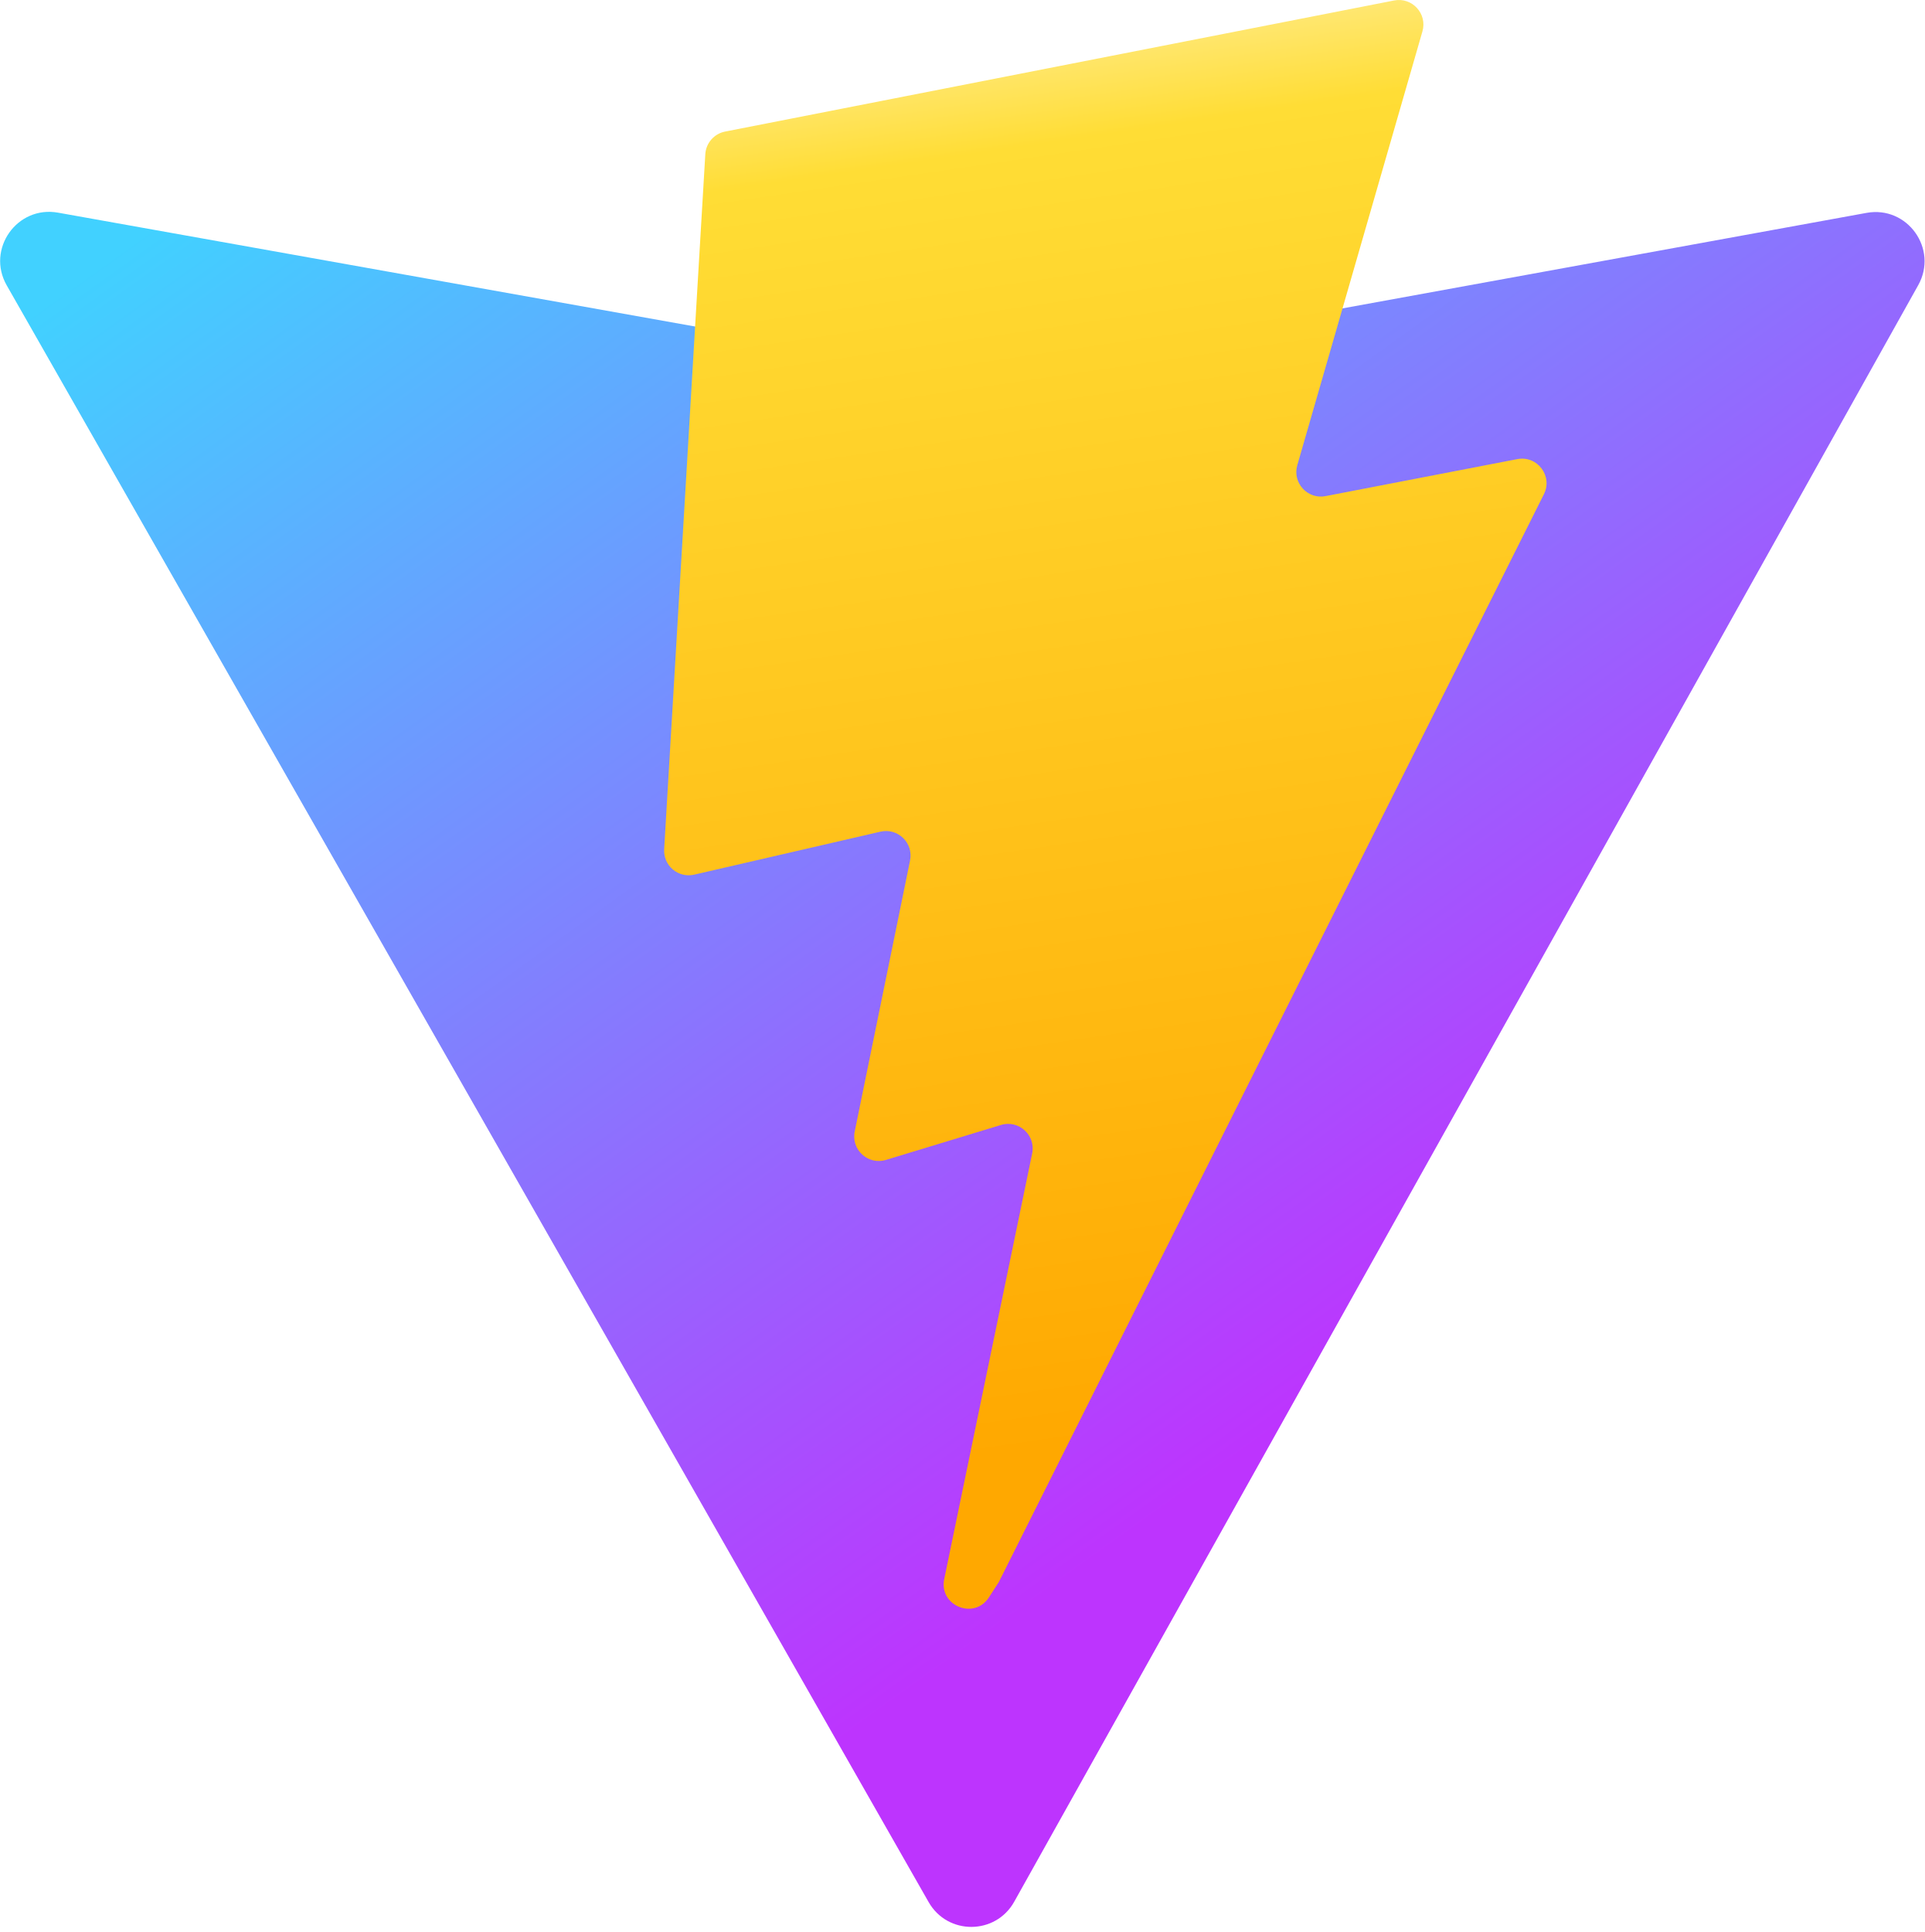
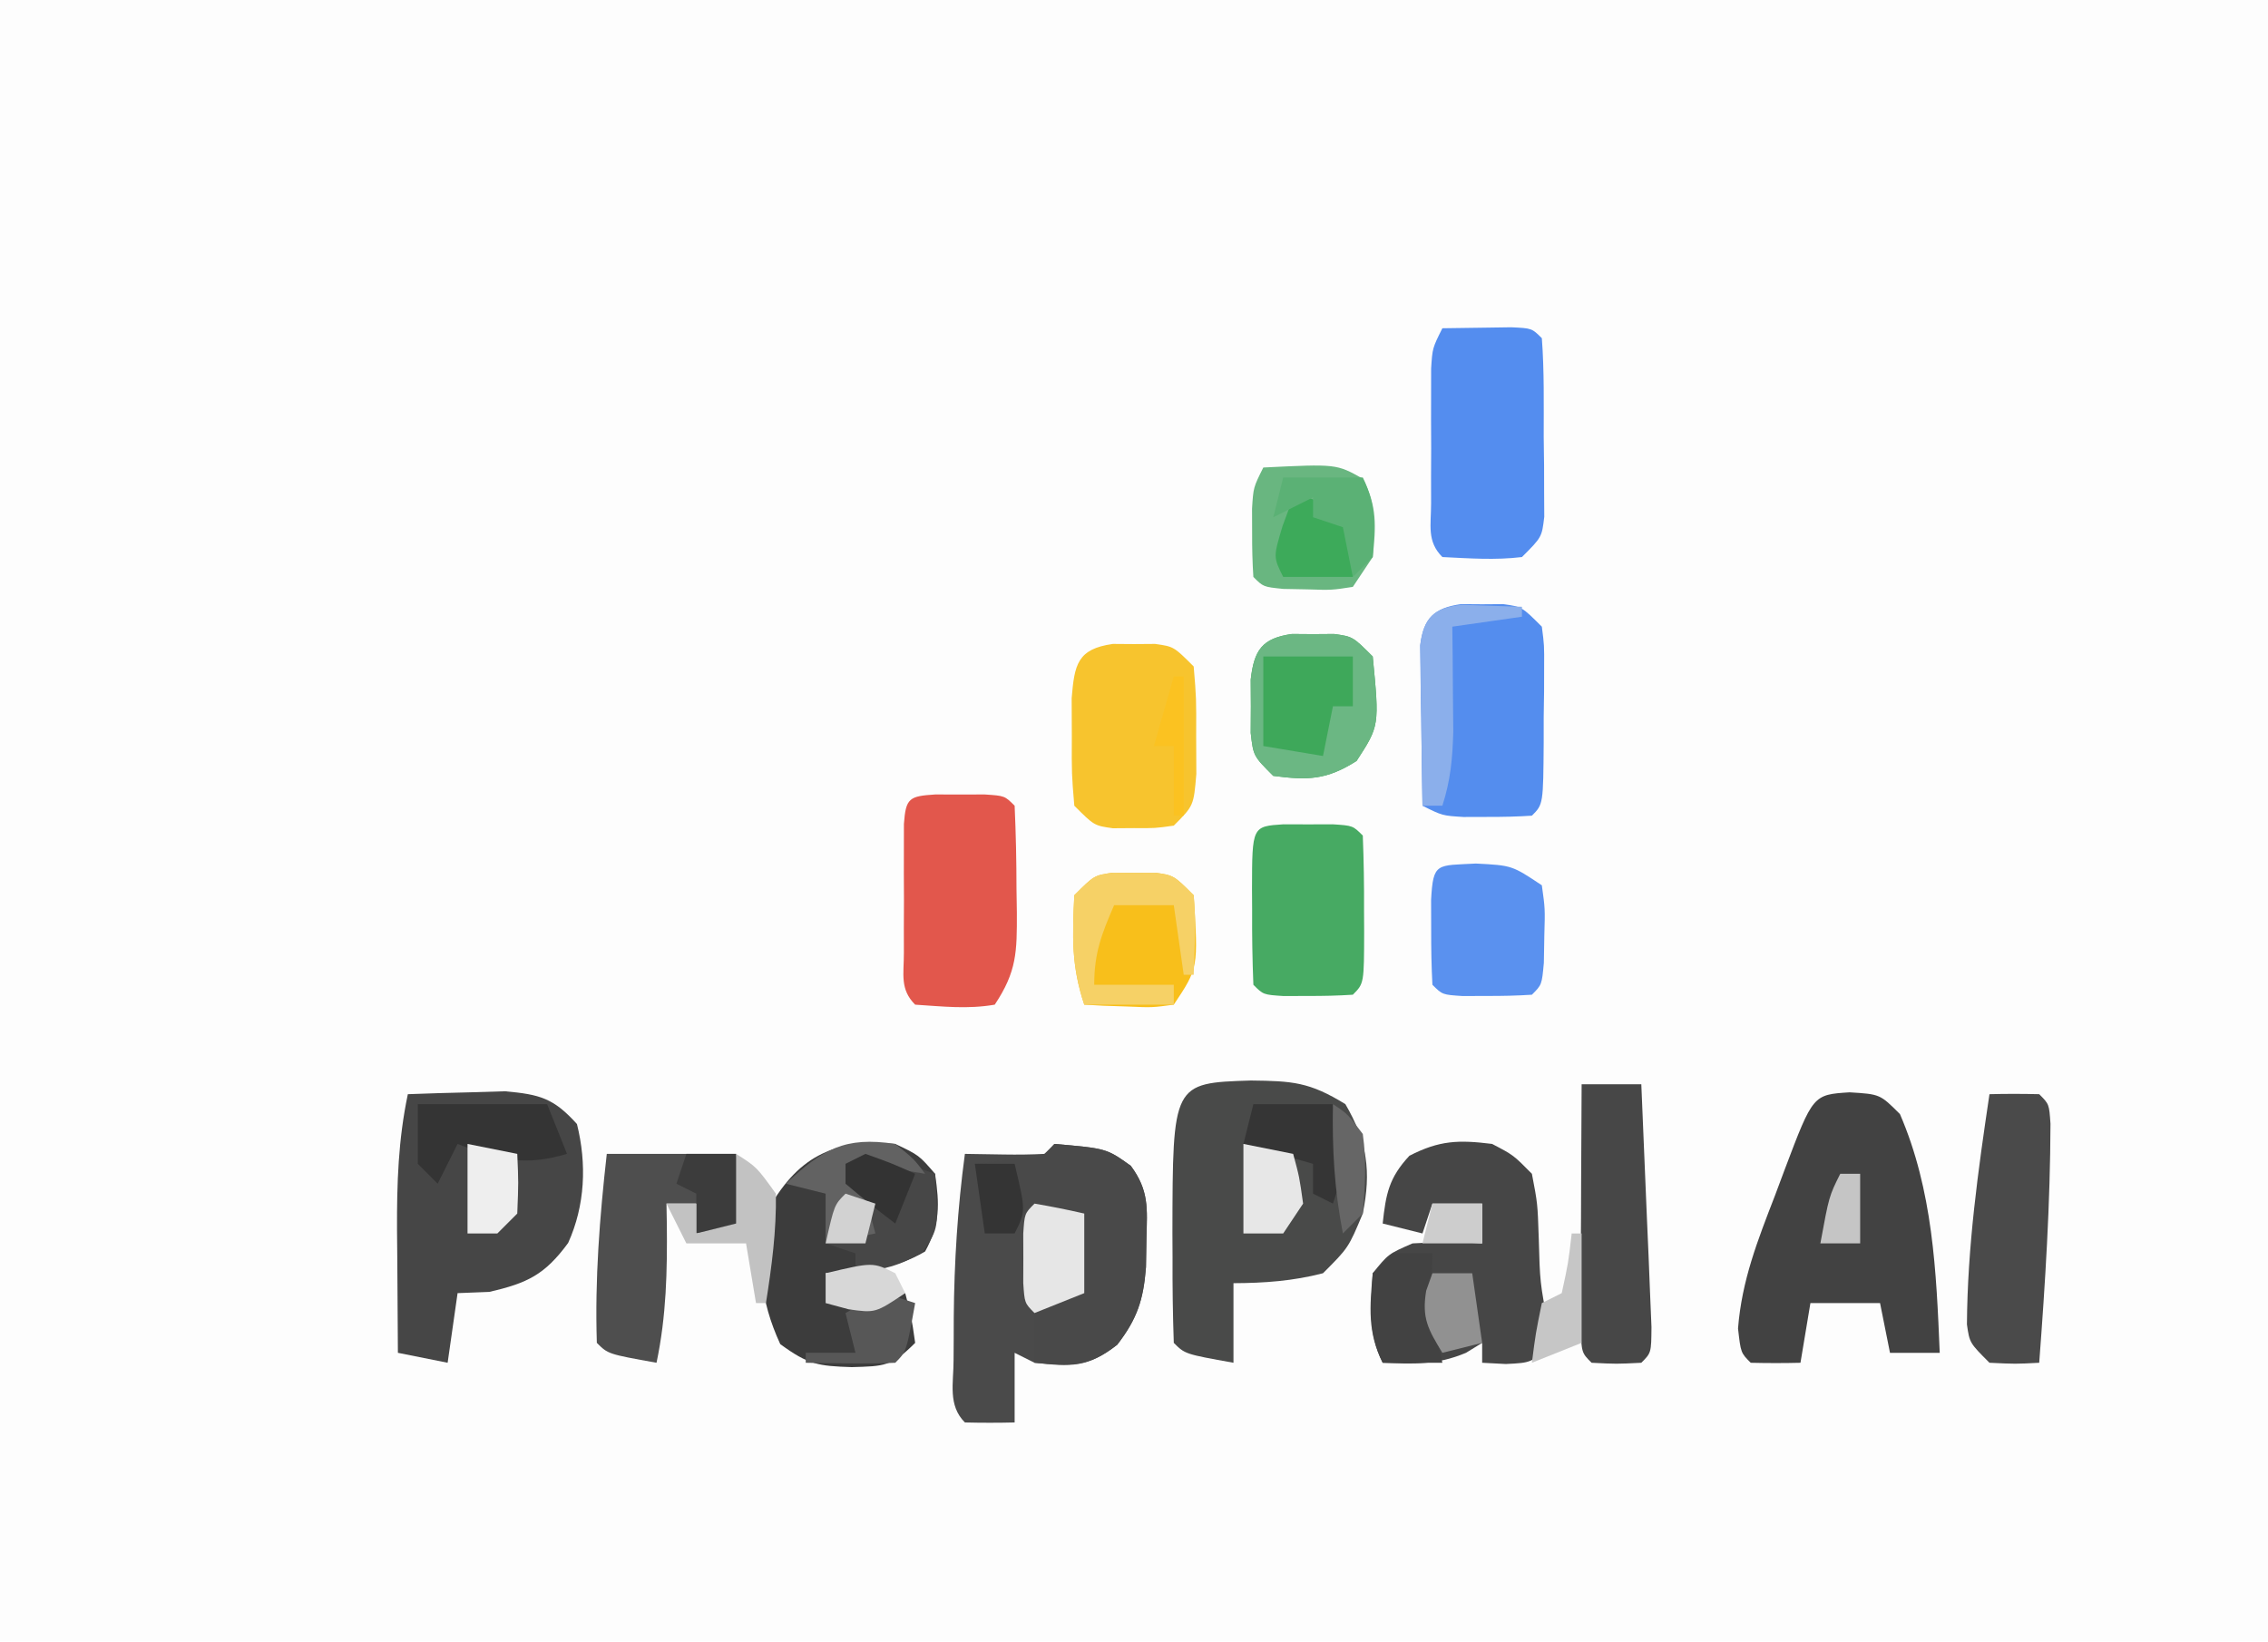
- <svg xmlns="http://www.w3.org/2000/svg" aria-hidden="true" role="img" class="iconify iconify--logos" width="31.88" height="32" preserveAspectRatio="xMidYMid meet" viewBox="0 0 256 257">
-   <defs>
-     <linearGradient id="IconifyId1813088fe1fbc01fb466" x1="-.828%" x2="57.636%" y1="7.652%" y2="78.411%">
-       <stop offset="0%" stop-color="#41D1FF" />
-       <stop offset="100%" stop-color="#BD34FE" />
-     </linearGradient>
-     <linearGradient id="IconifyId1813088fe1fbc01fb467" x1="43.376%" x2="50.316%" y1="2.242%" y2="89.03%">
-       <stop offset="0%" stop-color="#FFEA83" />
-       <stop offset="8.333%" stop-color="#FFDD35" />
-       <stop offset="100%" stop-color="#FFA800" />
-     </linearGradient>
-   </defs>
-   <path fill="url(#IconifyId1813088fe1fbc01fb466)" d="M255.153 37.938L134.897 252.976c-2.483 4.44-8.862 4.466-11.382.048L.875 37.958c-2.746-4.814 1.371-10.646 6.827-9.67l120.385 21.517a6.537 6.537 0 0 0 2.322-.004l117.867-21.483c5.438-.991 9.574 4.796 6.877 9.62Z" />
-   <path fill="url(#IconifyId1813088fe1fbc01fb467)" d="M185.432.063L96.44 17.501a3.268 3.268 0 0 0-2.634 3.014l-5.474 92.456a3.268 3.268 0 0 0 3.997 3.378l24.777-5.718c2.318-.535 4.413 1.507 3.936 3.838l-7.361 36.047c-.495 2.426 1.782 4.5 4.151 3.78l15.304-4.649c2.372-.72 4.652 1.36 4.15 3.788l-11.698 56.621c-.732 3.542 3.979 5.473 5.943 2.437l1.313-2.028l72.516-144.72c1.215-2.423-.88-5.186-3.54-4.672l-25.505 4.922c-2.396.462-4.435-1.77-3.759-4.114l16.646-57.705c.677-2.35-1.37-4.583-3.769-4.113Z" />
+ <svg xmlns="http://www.w3.org/2000/svg" version="1.1" width="228" height="165">
+   <path d="M0 0 C75.24 0 150.48 0 228 0 C228 54.45 228 108.9 228 165 C152.76 165 77.52 165 0 165 C0 110.55 0 56.1 0 0 Z " fill="#FDFDFD" transform="translate(0,0)" />
+   <path d="M0 0 C5.24 0.456 5.24 0.456 7.68 2.203 C9.512 4.697 9.332 6.437 9.25 9.5 C9.235 10.459 9.219 11.418 9.203 12.406 C8.948 15.67 8.318 17.587 6.312 20.188 C3.349 22.51 1.68 22.4 -2 22 C-2.66 21.67 -3.32 21.34 -4 21 C-4 23.31 -4 25.62 -4 28 C-5.666 28.043 -7.334 28.041 -9 28 C-10.735 26.265 -10.132 24.039 -10.139 21.729 C-10.134 21.014 -10.13 20.299 -10.125 19.562 C-10.123 18.841 -10.121 18.12 -10.119 17.377 C-10.075 11.875 -9.734 6.456 -9 1 C-7.701 1.021 -6.401 1.041 -5.062 1.062 C-3.708 1.084 -2.352 1.071 -1 1 C-0.67 0.67 -0.34 0.34 0 0 Z " fill="#4A4A4A" transform="translate(106,115)" />
+   <path d="M0 0 C4.182 0.05 5.874 0.143 9.5 2.375 C11.707 6.158 12.107 9.156 11.25 13.375 C9.812 16.812 9.812 16.812 7.25 19.375 C4.243 20.157 1.35 20.362 -1.75 20.375 C-1.75 23.015 -1.75 25.655 -1.75 28.375 C-6.625 27.5 -6.625 27.5 -7.75 26.375 C-7.851 23.49 -7.889 20.635 -7.875 17.75 C-7.879 16.955 -7.883 16.159 -7.887 15.34 C-7.862 0.249 -7.862 0.249 0 0 Z " fill="#494A49" transform="translate(125.75,108.625)" />
+   <path d="M0 0 C2.083 -0.081 4.166 -0.139 6.25 -0.188 C7.99 -0.24 7.99 -0.24 9.766 -0.293 C13.28 0.025 14.649 0.393 17 3 C17.998 6.999 17.824 11.176 16.117 14.953 C13.78 18.141 12.017 18.996 8.188 19.875 C7.136 19.916 6.084 19.957 5 20 C4.67 22.31 4.34 24.62 4 27 C2.35 26.67 0.7 26.34 -1 26 C-1.029 22.792 -1.047 19.583 -1.062 16.375 C-1.071 15.471 -1.079 14.568 -1.088 13.637 C-1.105 8.971 -0.968 4.59 0 0 Z " fill="#464646" transform="translate(41,110)" />
+   <path d="M0 0 C3.062 0.188 3.062 0.188 5.062 2.188 C8.374 9.855 8.718 17.948 9.062 26.188 C7.412 26.188 5.763 26.188 4.062 26.188 C3.732 24.538 3.402 22.887 3.062 21.188 C0.752 21.188 -1.558 21.188 -3.938 21.188 C-4.268 23.168 -4.598 25.148 -4.938 27.188 C-6.604 27.23 -8.271 27.228 -9.938 27.188 C-10.938 26.188 -10.938 26.188 -11.215 23.738 C-10.838 18.913 -9.236 14.864 -7.5 10.375 C-7.012 9.069 -7.012 9.069 -6.514 7.736 C-3.678 0.235 -3.678 0.235 0 0 Z " fill="#424242" transform="translate(185.9375,109.8125)" />
+   <path d="M0 0 C2.145 1.121 2.145 1.121 4 3 C4.574 5.996 4.574 5.996 4.688 9.438 C4.81 13.916 4.81 13.916 5.645 18.285 C5.762 18.851 5.879 19.417 6 20 C4 22 4 22 1.375 22.125 C0.591 22.084 -0.193 22.043 -1 22 C-1 21.34 -1 20.68 -1 20 C-1.536 20.33 -2.072 20.66 -2.625 21 C-5.539 22.227 -7.869 22.142 -11 22 C-12.542 18.917 -12.297 16.391 -12 13 C-10.438 11.062 -10.438 11.062 -8 10 C-4.25 9.812 -4.25 9.812 -1 10 C-1 8.68 -1 7.36 -1 6 C-2.65 6 -4.3 6 -6 6 C-6.33 6.99 -6.66 7.98 -7 9 C-8.32 8.67 -9.64 8.34 -11 8 C-10.678 5.025 -10.379 3.407 -8.312 1.188 C-5.292 -0.364 -3.358 -0.42 0 0 Z " fill="#464646" transform="translate(150,115)" />
+   <path d="M0 0 C2.375 1.125 2.375 1.125 4 3 C4.451 6.095 4.527 8.045 3 10.812 C-0.181 12.701 -3.335 12.7 -7 13 C-6.67 13.99 -6.34 14.98 -6 16 C-2.535 15.505 -2.535 15.505 1 15 C1.625 17.375 1.625 17.375 2 20 C-0.381 22.381 -1.107 22.345 -4.375 22.438 C-7.749 22.334 -8.757 22.178 -11.562 20.125 C-13.607 15.681 -13.914 11.807 -13 7 C-9.902 1.307 -6.345 -0.508 0 0 Z " fill="#3C3C3C" transform="translate(90,115)" />
+   <path d="M0 0 C1.479 -0.027 2.958 -0.046 4.438 -0.062 C5.261 -0.074 6.085 -0.086 6.934 -0.098 C9 0 9 0 10 1 C10.25 4.305 10.185 7.624 10.188 10.938 C10.2 11.87 10.212 12.803 10.225 13.764 C10.228 15.101 10.228 15.101 10.23 16.465 C10.235 17.286 10.239 18.107 10.243 18.953 C10 21 10 21 8 23 C5.285 23.328 2.748 23.131 0 23 C-1.584 21.416 -1.13 19.79 -1.133 17.598 C-1.135 16.263 -1.135 16.263 -1.137 14.9 C-1.133 13.964 -1.129 13.027 -1.125 12.062 C-1.129 11.13 -1.133 10.197 -1.137 9.236 C-1.135 8.345 -1.134 7.454 -1.133 6.535 C-1.132 5.714 -1.131 4.893 -1.129 4.047 C-1 2 -1 2 0 0 Z " fill="#548DEF" transform="translate(145,33)" />
+   <path d="M0 0 C0.701 0.005 1.403 0.01 2.125 0.016 C2.826 0.01 3.527 0.005 4.25 0 C6.125 0.266 6.125 0.266 8.125 2.266 C8.368 4.129 8.368 4.129 8.355 6.363 C8.354 7.164 8.352 7.966 8.35 8.791 C8.337 9.628 8.325 10.466 8.312 11.328 C8.312 12.169 8.311 13.01 8.311 13.877 C8.265 20.125 8.265 20.125 7.125 21.266 C5.649 21.364 4.167 21.395 2.688 21.391 C1.884 21.393 1.081 21.396 0.254 21.398 C-1.875 21.266 -1.875 21.266 -3.875 20.266 C-3.929 17.307 -3.969 14.349 -4 11.391 C-4.017 10.549 -4.034 9.707 -4.051 8.84 C-4.057 8.034 -4.064 7.229 -4.07 6.398 C-4.086 5.283 -4.086 5.283 -4.102 4.145 C-3.772 1.414 -2.717 0.385 0 0 Z " fill="#548DEE" transform="translate(146.875,60.73438)" />
+   <path d="M0 0 C0.815 0.003 1.629 0.005 2.469 0.008 C3.283 0.005 4.098 0.003 4.938 0 C6.969 0.133 6.969 0.133 7.969 1.133 C8.096 3.936 8.154 6.704 8.156 9.508 C8.168 10.289 8.181 11.07 8.193 11.875 C8.203 15.809 8.198 17.789 5.969 21.133 C3.226 21.604 0.773 21.311 -2.031 21.133 C-3.587 19.577 -3.161 18.073 -3.164 15.914 C-3.165 15.065 -3.167 14.215 -3.168 13.34 C-3.164 12.447 -3.16 11.553 -3.156 10.633 C-3.16 9.739 -3.164 8.846 -3.168 7.926 C-3.167 7.076 -3.165 6.227 -3.164 5.352 C-3.163 4.567 -3.162 3.783 -3.161 2.975 C-2.976 0.347 -2.624 0.172 0 0 Z " fill="#E2574C" transform="translate(94.03125,79.86719)" />
+   <path d="M0 0 C0.701 0.005 1.403 0.01 2.125 0.016 C2.826 0.01 3.527 0.005 4.25 0 C6.125 0.266 6.125 0.266 8.125 2.266 C8.391 5.453 8.391 5.453 8.375 9.266 C8.38 10.524 8.385 11.782 8.391 13.078 C8.125 16.266 8.125 16.266 6.125 18.266 C4.25 18.531 4.25 18.531 2.125 18.516 C1.073 18.523 1.073 18.523 0 18.531 C-1.875 18.266 -1.875 18.266 -3.875 16.266 C-4.141 13.078 -4.141 13.078 -4.125 9.266 C-4.13 8.008 -4.135 6.749 -4.141 5.453 C-3.859 2.077 -3.578 0.507 0 0 Z " fill="#F7C42E" transform="translate(111.875,64.73438)" />
+   <path d="M0 0 C5.24 0.456 5.24 0.456 7.68 2.203 C9.512 4.697 9.332 6.437 9.25 9.5 C9.235 10.459 9.219 11.418 9.203 12.406 C8.948 15.67 8.318 17.587 6.312 20.188 C3.377 22.488 1.638 22.331 -2 22 C-2 20.35 -2 18.7 -2 17 C-0.35 16.34 1.3 15.68 3 15 C2.67 12.36 2.34 9.72 2 7 C0.02 7 -1.96 7 -4 7 C-4 7.66 -4 8.32 -4 9 C-4.99 9 -5.98 9 -7 9 C-7.33 6.69 -7.66 4.38 -8 2 C-6.866 1.856 -5.731 1.711 -4.562 1.562 C-1.192 1.388 -1.192 1.388 0 0 Z " fill="#494949" transform="translate(106,115)" />
+   <path d="M0 0 C0.815 0.003 1.629 0.005 2.469 0.008 C3.283 0.005 4.098 0.003 4.938 0 C6.969 0.133 6.969 0.133 7.969 1.133 C8.069 3.644 8.108 6.122 8.094 8.633 C8.098 9.335 8.101 10.038 8.105 10.762 C8.095 16.006 8.095 16.006 6.969 17.133 C5.471 17.231 3.969 17.263 2.469 17.258 C1.654 17.26 0.839 17.263 0 17.266 C-2.031 17.133 -2.031 17.133 -3.031 16.133 C-3.131 13.621 -3.17 11.144 -3.156 8.633 C-3.16 7.93 -3.164 7.228 -3.168 6.504 C-3.156 0.206 -3.156 0.206 0 0 Z " fill="#47AA63" transform="translate(129.0312,82.86719)" />
+   <path d="M0 0 C4.29 0 8.58 0 13 0 C13.33 2.31 13.66 4.62 14 7 C12.35 7.33 10.7 7.66 9 8 C9 7.01 9 6.02 9 5 C8.01 5 7.02 5 6 5 C6.012 5.652 6.023 6.305 6.035 6.977 C6.085 11.776 5.994 16.278 5 21 C0.125 20.125 0.125 20.125 -1 19 C-1.204 12.573 -0.719 6.385 0 0 Z " fill="#4E4E4E" transform="translate(61,116)" />
+   <path d="M0 0 C1.666 -0.043 3.334 -0.041 5 0 C6 1 6 1 6.133 2.977 C6.109 11.018 5.606 18.984 5 27 C2.625 27.125 2.625 27.125 0 27 C-2 25 -2 25 -2.266 23.145 C-2.213 15.32 -1.154 7.728 0 0 Z " fill="#4A4A4A" transform="translate(200,110)" />
+   <path d="M0 0 C1.98 0 3.96 0 6 0 C6.196 4.479 6.38 8.958 6.562 13.438 C6.619 14.717 6.675 15.996 6.732 17.314 C6.781 18.529 6.829 19.744 6.879 20.996 C6.926 22.122 6.973 23.248 7.022 24.408 C7 27 7 27 6 28 C3.5 28.125 3.5 28.125 1 28 C0 27 0 27 -0.114 24.408 C-0.108 23.282 -0.103 22.156 -0.098 20.996 C-0.094 19.781 -0.091 18.566 -0.088 17.314 C-0.08 16.035 -0.071 14.756 -0.062 13.438 C-0.058 12.154 -0.053 10.871 -0.049 9.549 C-0.037 6.366 -0.021 3.183 0 0 Z " fill="#474747" transform="translate(159,109)" />
+   <path d="M0 0 C0.701 0.005 1.403 0.01 2.125 0.016 C2.826 0.01 3.527 0.005 4.25 0 C6.125 0.266 6.125 0.266 8.125 2.266 C8.799 9.229 8.799 9.229 6.5 12.766 C3.474 14.677 1.643 14.725 -1.875 14.266 C-3.875 12.266 -3.875 12.266 -4.141 9.953 C-4.135 9.066 -4.13 8.179 -4.125 7.266 C-4.13 6.379 -4.135 5.492 -4.141 4.578 C-3.803 1.639 -3.019 0.428 0 0 Z " fill="#3EA85A" transform="translate(129.875,63.73438)" />
+   <path d="M0 0 C0.701 0.005 1.403 0.01 2.125 0.016 C2.826 0.01 3.527 0.005 4.25 0 C6.125 0.266 6.125 0.266 8.125 2.266 C8.589 9.57 8.589 9.57 6.125 13.266 C3.961 13.559 3.961 13.559 1.5 13.453 C0.683 13.426 -0.135 13.399 -0.977 13.371 C-1.603 13.336 -2.23 13.301 -2.875 13.266 C-4.183 9.343 -4.072 6.406 -3.875 2.266 C-1.875 0.266 -1.875 0.266 0 0 Z " fill="#F8BF1B" transform="translate(111.875,87.73438)" />
+   <path d="M0 0 C3.625 0.188 3.625 0.188 6.625 2.188 C6.953 4.535 6.953 4.535 6.875 7.25 C6.86 8.148 6.844 9.047 6.828 9.973 C6.625 12.188 6.625 12.188 5.625 13.188 C4.128 13.285 2.626 13.317 1.125 13.312 C0.31 13.315 -0.504 13.318 -1.344 13.32 C-3.375 13.188 -3.375 13.188 -4.375 12.188 C-4.474 10.356 -4.505 8.521 -4.5 6.688 C-4.503 5.687 -4.505 4.687 -4.508 3.656 C-4.303 -0.159 -3.941 0.219 0 0 Z " fill="#5A91EF" transform="translate(148.375,86.8125)" />
+   <path d="M0 0 C7.357 -0.362 7.357 -0.362 10 1.125 C11.462 3.867 11.318 5.944 11 9 C10.01 10.485 10.01 10.485 9 12 C6.871 12.328 6.871 12.328 4.438 12.25 C3.632 12.235 2.826 12.219 1.996 12.203 C0 12 0 12 -1 11 C-1.098 9.524 -1.13 8.042 -1.125 6.562 C-1.128 5.759 -1.13 4.956 -1.133 4.129 C-1 2 -1 2 0 0 Z " fill="#69B680" transform="translate(127,47)" />
+   <path d="M0 0 C4.29 0 8.58 0 13 0 C13.66 1.65 14.32 3.3 15 5 C10.707 6.263 8.122 5.63 4 4 C3.34 5.32 2.68 6.64 2 8 C1.34 7.34 0.68 6.68 0 6 C0 4.02 0 2.04 0 0 Z " fill="#343434" transform="translate(42,111)" />
+   <path d="M0 0 C0.701 0.005 1.403 0.01 2.125 0.016 C2.826 0.01 3.527 0.005 4.25 0 C6.125 0.266 6.125 0.266 8.125 2.266 C8.799 9.229 8.799 9.229 6.5 12.766 C3.474 14.677 1.643 14.725 -1.875 14.266 C-3.875 12.266 -3.875 12.266 -4.141 9.953 C-4.135 9.066 -4.13 8.179 -4.125 7.266 C-4.13 6.379 -4.135 5.492 -4.141 4.578 C-3.803 1.639 -3.019 0.428 0 0 Z M-2.875 2.266 C-2.875 5.236 -2.875 8.206 -2.875 11.266 C0.095 11.761 0.095 11.761 3.125 12.266 C3.455 10.616 3.785 8.966 4.125 7.266 C4.785 7.266 5.445 7.266 6.125 7.266 C6.125 5.616 6.125 3.966 6.125 2.266 C3.155 2.266 0.185 2.266 -2.875 2.266 Z " fill="#6BB783" transform="translate(129.875,63.73438)" />
+   <path d="M0 0 C0.363 5.446 0.363 5.446 -1.188 7.812 C-3.42 9.275 -5.373 9.645 -8 10 C-8 9.34 -8 8.68 -8 8 C-8.99 7.67 -9.98 7.34 -11 7 C-9.68 6.67 -8.36 6.34 -7 6 C-7 5.01 -7 4.02 -7 3 C-7.66 2.34 -8.32 1.68 -9 1 C-9 0.34 -9 -0.32 -9 -1 C-5.799 -2.6 -3.277 -1.032 0 0 Z " fill="#474747" transform="translate(94,118)" />
+   <path d="M0 0 C0.701 0.005 1.403 0.01 2.125 0.016 C2.826 0.01 3.527 0.005 4.25 0 C6.125 0.266 6.125 0.266 8.125 2.266 C8.395 4.954 8.212 7.557 8.125 10.266 C7.795 10.266 7.465 10.266 7.125 10.266 C6.795 7.956 6.465 5.646 6.125 3.266 C4.145 3.266 2.165 3.266 0.125 3.266 C-1.132 6.172 -1.875 8.062 -1.875 11.266 C0.765 11.266 3.405 11.266 6.125 11.266 C6.125 11.926 6.125 12.586 6.125 13.266 C3.155 13.266 0.185 13.266 -2.875 13.266 C-4.183 9.343 -4.072 6.406 -3.875 2.266 C-1.875 0.266 -1.875 0.266 0 0 Z " fill="#F6D166" transform="translate(111.875,87.73438)" />
+   <path d="M0 0 C1.32 0 2.64 0 4 0 C3.979 0.887 3.959 1.774 3.938 2.688 C3.993 5.622 4.331 8.155 5 11 C3.02 11 1.04 11 -1 11 C-2.507 7.987 -2.178 5.317 -2 2 C-1.34 1.34 -0.68 0.68 0 0 Z " fill="#424242" transform="translate(140,126)" />
+   <path d="M0 0 C1.675 0.286 3.344 0.618 5 1 C5 3.64 5 6.28 5 9 C3.35 9.66 1.7 10.32 0 11 C-1 10 -1 10 -1.133 7.969 C-1.13 7.154 -1.128 6.339 -1.125 5.5 C-1.128 4.685 -1.13 3.871 -1.133 3.031 C-1 1 -1 1 0 0 Z " fill="#E6E6E6" transform="translate(104,121)" />
+   <path d="M0 0 C2.64 0 5.28 0 8 0 C9.125 6.625 9.125 6.625 8 10 C7.34 9.67 6.68 9.34 6 9 C6 8.01 6 7.02 6 6 C3.69 5.34 1.38 4.68 -1 4 C-0.67 2.68 -0.34 1.36 0 0 Z " fill="#353535" transform="translate(126,111)" />
+   <path d="M0 0 C1.875 1.5 1.875 1.5 3 3 C0.03 2.505 0.03 2.505 -3 2 C-3 4.621 -2.687 6.509 -2 9 C-3.65 9.33 -5.3 9.66 -7 10 C-7 8.35 -7 6.7 -7 5 C-8.32 4.67 -9.64 4.34 -11 4 C-7.319 0.536 -5.093 -0.775 0 0 Z " fill="#626262" transform="translate(90,115)" />
+   <path d="M0 0 C2 0 2 0 3.625 1.5 C4.079 1.995 4.532 2.49 5 3 C5.33 2.01 5.66 1.02 6 0 C6 2.64 6 5.28 6 8 C3.69 8 1.38 8 -1 8 C-2 6 -2 6 -1.062 2.875 C-0.537 1.452 -0.537 1.452 0 0 Z " fill="#3DAA5A" transform="translate(130,50)" />
+   <path d="M0 0 C2.018 0.065 4.036 0.13 6.055 0.195 C6.055 0.525 6.055 0.855 6.055 1.195 C3.745 1.525 1.435 1.855 -0.945 2.195 C-0.934 3.16 -0.922 4.124 -0.91 5.117 C-0.901 6.38 -0.892 7.644 -0.883 8.945 C-0.871 10.198 -0.86 11.451 -0.848 12.742 C-0.925 15.481 -1.118 17.614 -1.945 20.195 C-2.605 20.195 -3.265 20.195 -3.945 20.195 C-3.999 17.237 -4.039 14.279 -4.07 11.32 C-4.087 10.479 -4.104 9.637 -4.121 8.77 C-4.128 7.964 -4.134 7.158 -4.141 6.328 C-4.156 5.213 -4.156 5.213 -4.172 4.075 C-3.836 1.294 -2.777 0.279 0 0 Z " fill="#8BAFEB" transform="translate(146.9453,60.80469)" />
+   <path d="M0 0 C2.475 0.495 2.475 0.495 5 1 C5.625 3.312 5.625 3.312 6 6 C5.01 7.485 5.01 7.485 4 9 C2.68 9 1.36 9 0 9 C0 6.03 0 3.06 0 0 Z " fill="#E7E7E7" transform="translate(125,115)" />
+   <path d="M0 0 C1.65 0 3.3 0 5 0 C5.33 2.31 5.66 4.62 6 7 C4.35 7.33 2.7 7.66 1 8 C1 6.68 1 5.36 1 4 C0.34 3.67 -0.32 3.34 -1 3 C-0.67 2.01 -0.34 1.02 0 0 Z " fill="#3C3C3C" transform="translate(69,116)" />
+   <path d="M0 0 C2.475 0.495 2.475 0.495 5 1 C5.125 3.875 5.125 3.875 5 7 C4.34 7.66 3.68 8.32 3 9 C2.01 9 1.02 9 0 9 C0 6.03 0 3.06 0 0 Z " fill="#EEEEEE" transform="translate(47,115)" />
+   <path d="M0 0 C2.64 0 5.28 0 8 0 C9.381 2.763 9.191 4.947 9 8 C8.34 8.66 7.68 9.32 7 10 C6.67 8.35 6.34 6.7 6 5 C5.01 4.67 4.02 4.34 3 4 C3 3.34 3 2.68 3 2 C1.02 2.99 1.02 2.99 -1 4 C-0.67 2.68 -0.34 1.36 0 0 Z " fill="#5BB175" transform="translate(129,48)" />
+   <path d="M0 0 C-0.875 4.875 -0.875 4.875 -2 6 C-3.519 6.072 -5.042 6.084 -6.562 6.062 C-7.389 6.053 -8.215 6.044 -9.066 6.035 C-9.704 6.024 -10.343 6.012 -11 6 C-11 5.67 -11 5.34 -11 5 C-9.35 5 -7.7 5 -6 5 C-6.33 3.68 -6.66 2.36 -7 1 C-3.375 -1.125 -3.375 -1.125 0 0 Z " fill="#575757" transform="translate(92,131)" />
+   <path d="M0 0 C2.062 1.312 2.062 1.312 4 4 C4.059 7.727 3.583 11.324 3 15 C2.67 15 2.34 15 2 15 C1.67 13.02 1.34 11.04 1 9 C-0.98 9 -2.96 9 -5 9 C-5.66 7.68 -6.32 6.36 -7 5 C-6.01 5 -5.02 5 -4 5 C-4 5.99 -4 6.98 -4 8 C-2.68 7.67 -1.36 7.34 0 7 C0 4.69 0 2.38 0 0 Z " fill="#C2C2C2" transform="translate(74,116)" />
+   <path d="M0 0 C1.32 0 2.64 0 4 0 C4.33 2.31 4.66 4.62 5 7 C3.68 7.33 2.36 7.66 1 8 C-0.429 5.646 -1.087 4.52 -0.625 1.75 C-0.419 1.173 -0.212 0.595 0 0 Z " fill="#919191" transform="translate(144,128)" />
+   <path d="M0 0 C1.32 0 2.64 0 4 0 C5.125 4.75 5.125 4.75 4 7 C3.01 7 2.02 7 1 7 C0.67 4.69 0.34 2.38 0 0 Z " fill="#343434" transform="translate(98,117)" />
+   <path d="M0 0 C2.625 0.938 2.625 0.938 5 2 C4.34 3.65 3.68 5.3 3 7 C1.293 5.719 -0.374 4.382 -2 3 C-2 2.34 -2 1.68 -2 1 C-1.34 0.67 -0.68 0.34 0 0 Z " fill="#333333" transform="translate(87,116)" />
+   <path d="M0 0 C0.33 0.66 0.66 1.32 1 2 C-2 4 -2 4 -4.688 3.625 C-5.451 3.419 -6.214 3.212 -7 3 C-7 2.01 -7 1.02 -7 0 C-2.25 -1.125 -2.25 -1.125 0 0 Z " fill="#D7D7D7" transform="translate(90,128)" />
+   <path d="M0 0 C0.33 0 0.66 0 1 0 C1 3.63 1 7.26 1 11 C-0.65 11.66 -2.3 12.32 -4 13 C-3.625 10.062 -3.625 10.062 -3 7 C-2.34 6.67 -1.68 6.34 -1 6 C-0.342 2.971 -0.342 2.971 0 0 Z " fill="#C6C6C6" transform="translate(158,124)" />
+   <path d="M0 0 C1.5 1 1.5 1 3 3 C3.395 5.799 3.227 8.138 3 11 C2.34 11.66 1.68 12.32 1 13 C0.143 8.606 -0.089 4.474 0 0 Z " fill="#666666" transform="translate(134,111)" />
+   <path d="M0 0 C1.65 0 3.3 0 5 0 C5 1.32 5 2.64 5 4 C3.02 4 1.04 4 -1 4 C-0.67 2.68 -0.34 1.36 0 0 Z " fill="#CDCDCD" transform="translate(144,121)" />
+   <path d="M0 0 C0.66 0 1.32 0 2 0 C2 2.31 2 4.62 2 7 C0.68 7 -0.64 7 -2 7 C-1.125 2.25 -1.125 2.25 0 0 Z " fill="#C5C5C5" transform="translate(185,118)" />
+   <path d="M0 0 C0.99 0.33 1.98 0.66 3 1 C2.67 2.32 2.34 3.64 2 5 C0.68 5 -0.64 5 -2 5 C-1.125 1.125 -1.125 1.125 0 0 Z " fill="#D2D2D2" transform="translate(85,120)" />
+   <path d="M0 0 C0.33 0 0.66 0 1 0 C1 4.62 1 9.24 1 14 C0.67 14 0.34 14 0 14 C0 11.69 0 9.38 0 7 C-0.66 7 -1.32 7 -2 7 C-1.34 4.69 -0.68 2.38 0 0 Z " fill="#FBC221" transform="translate(118,68)" />
</svg>
